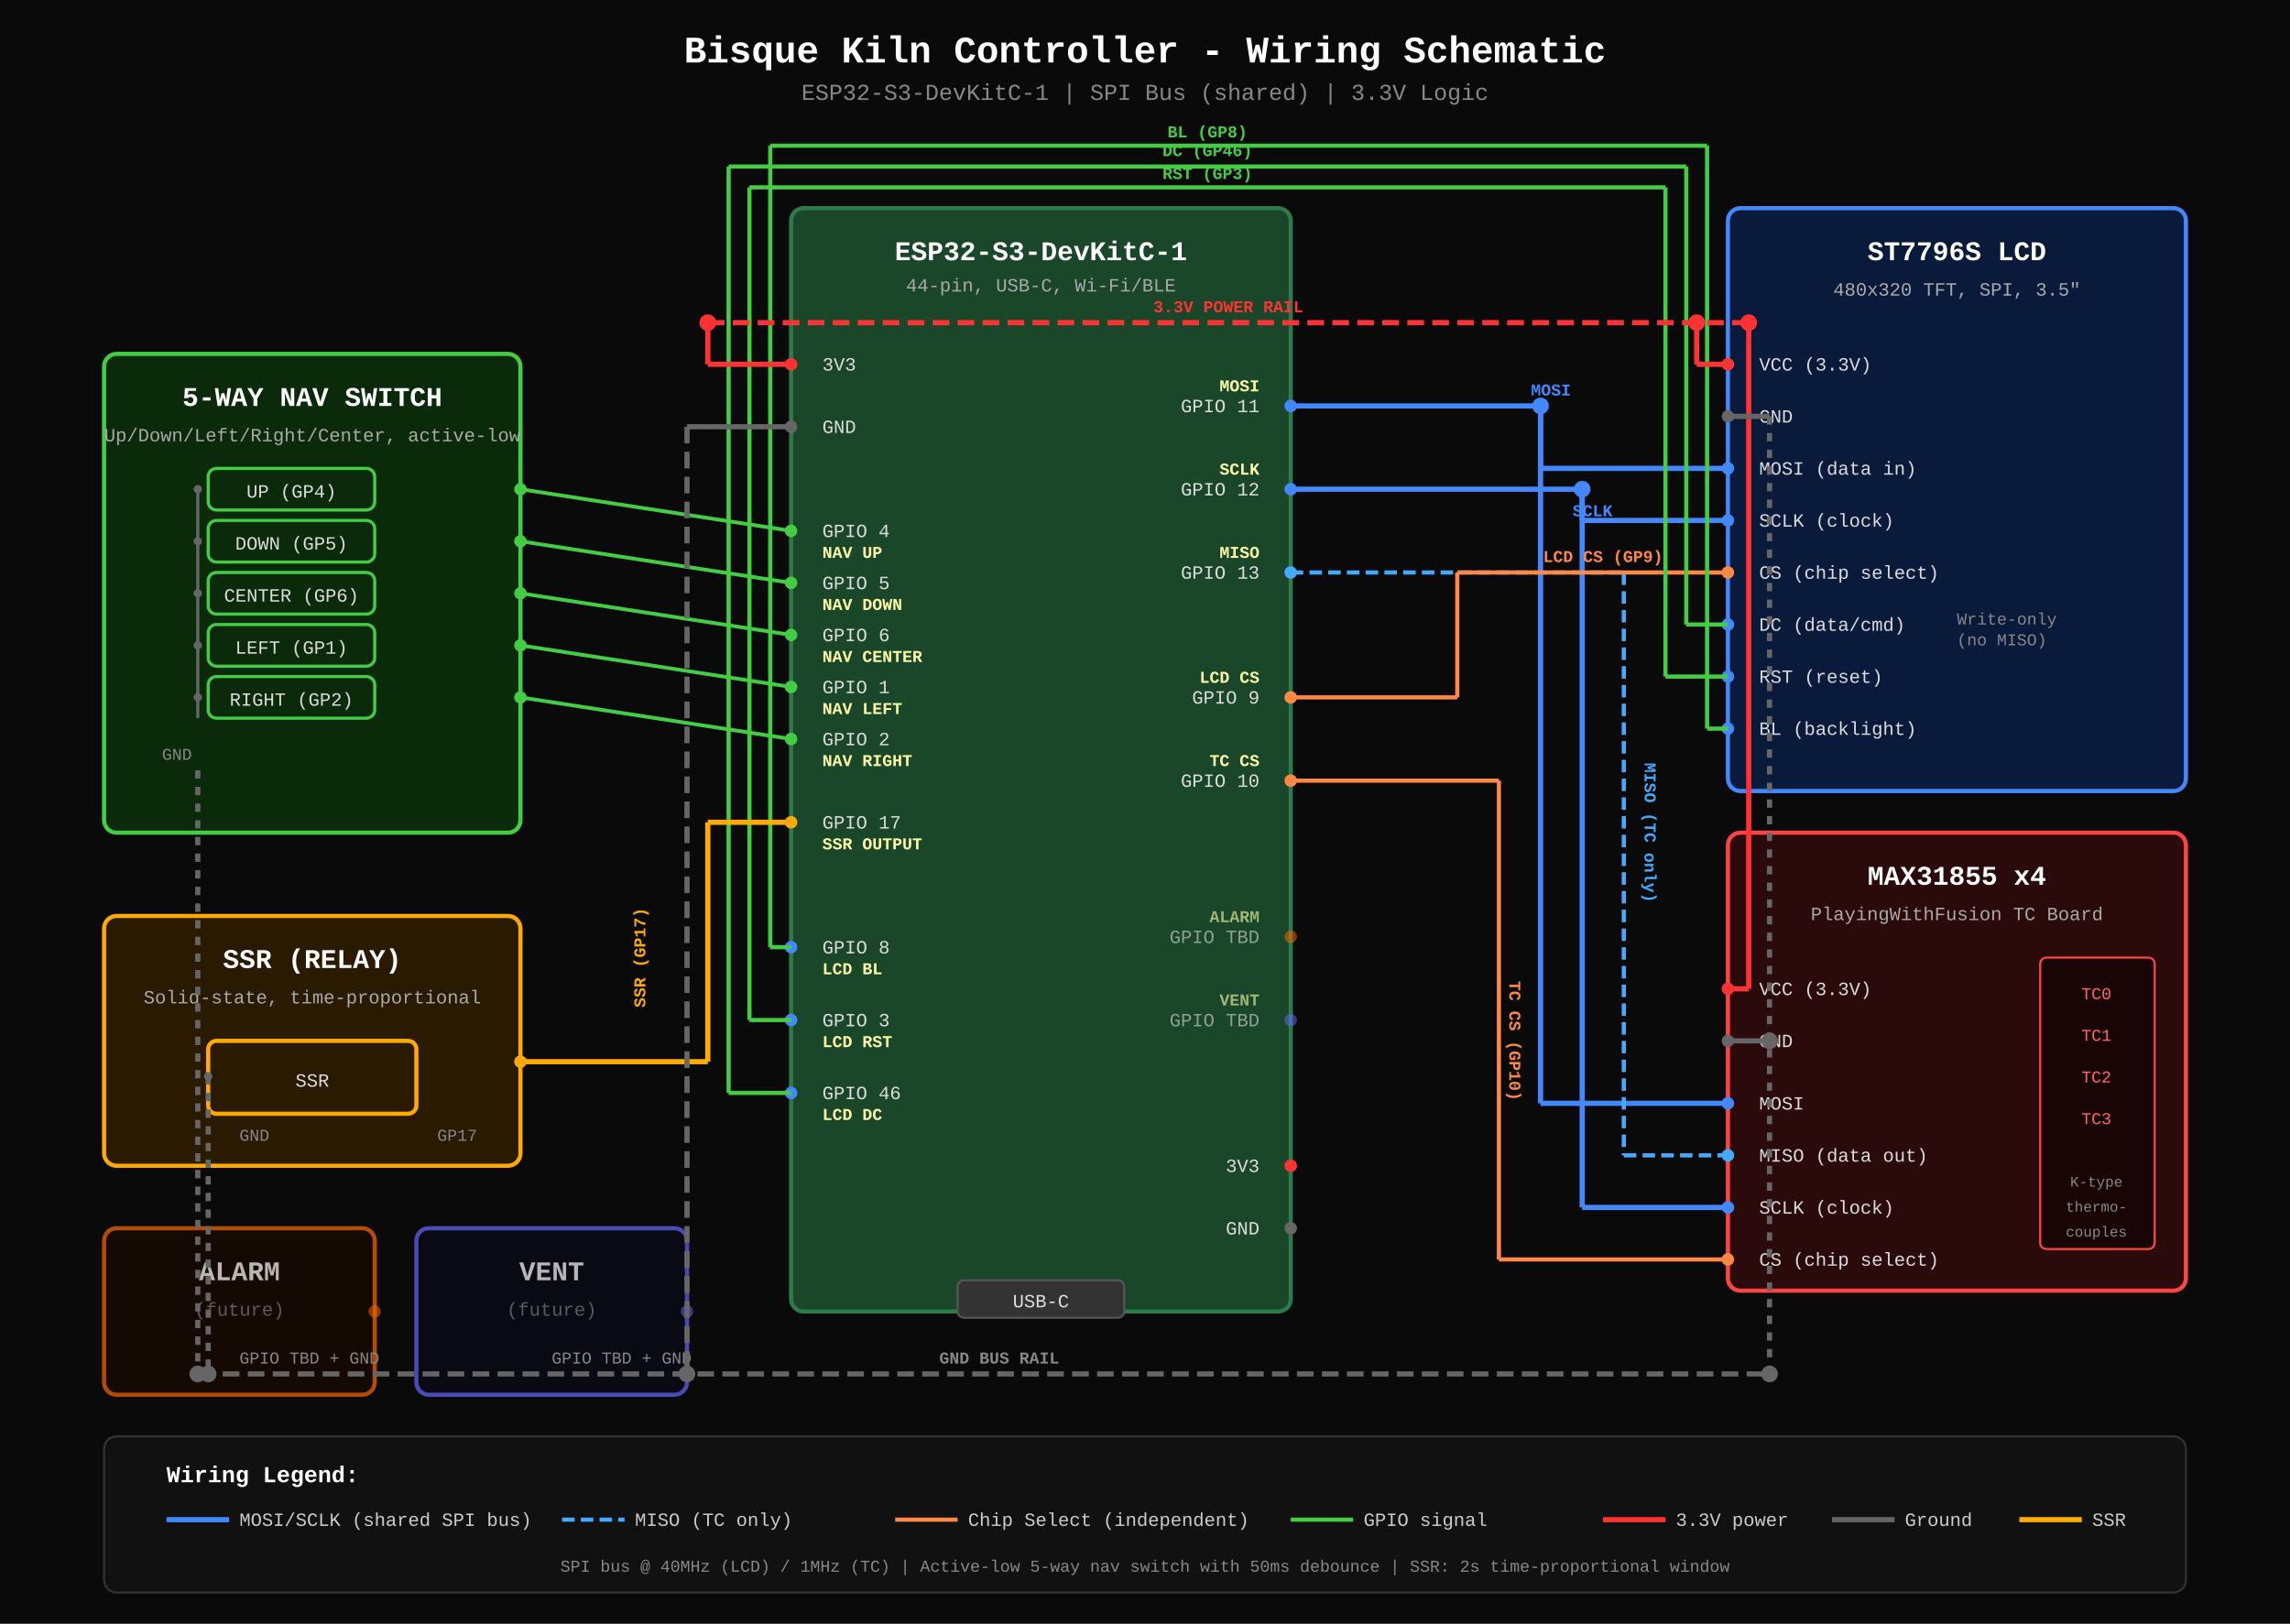
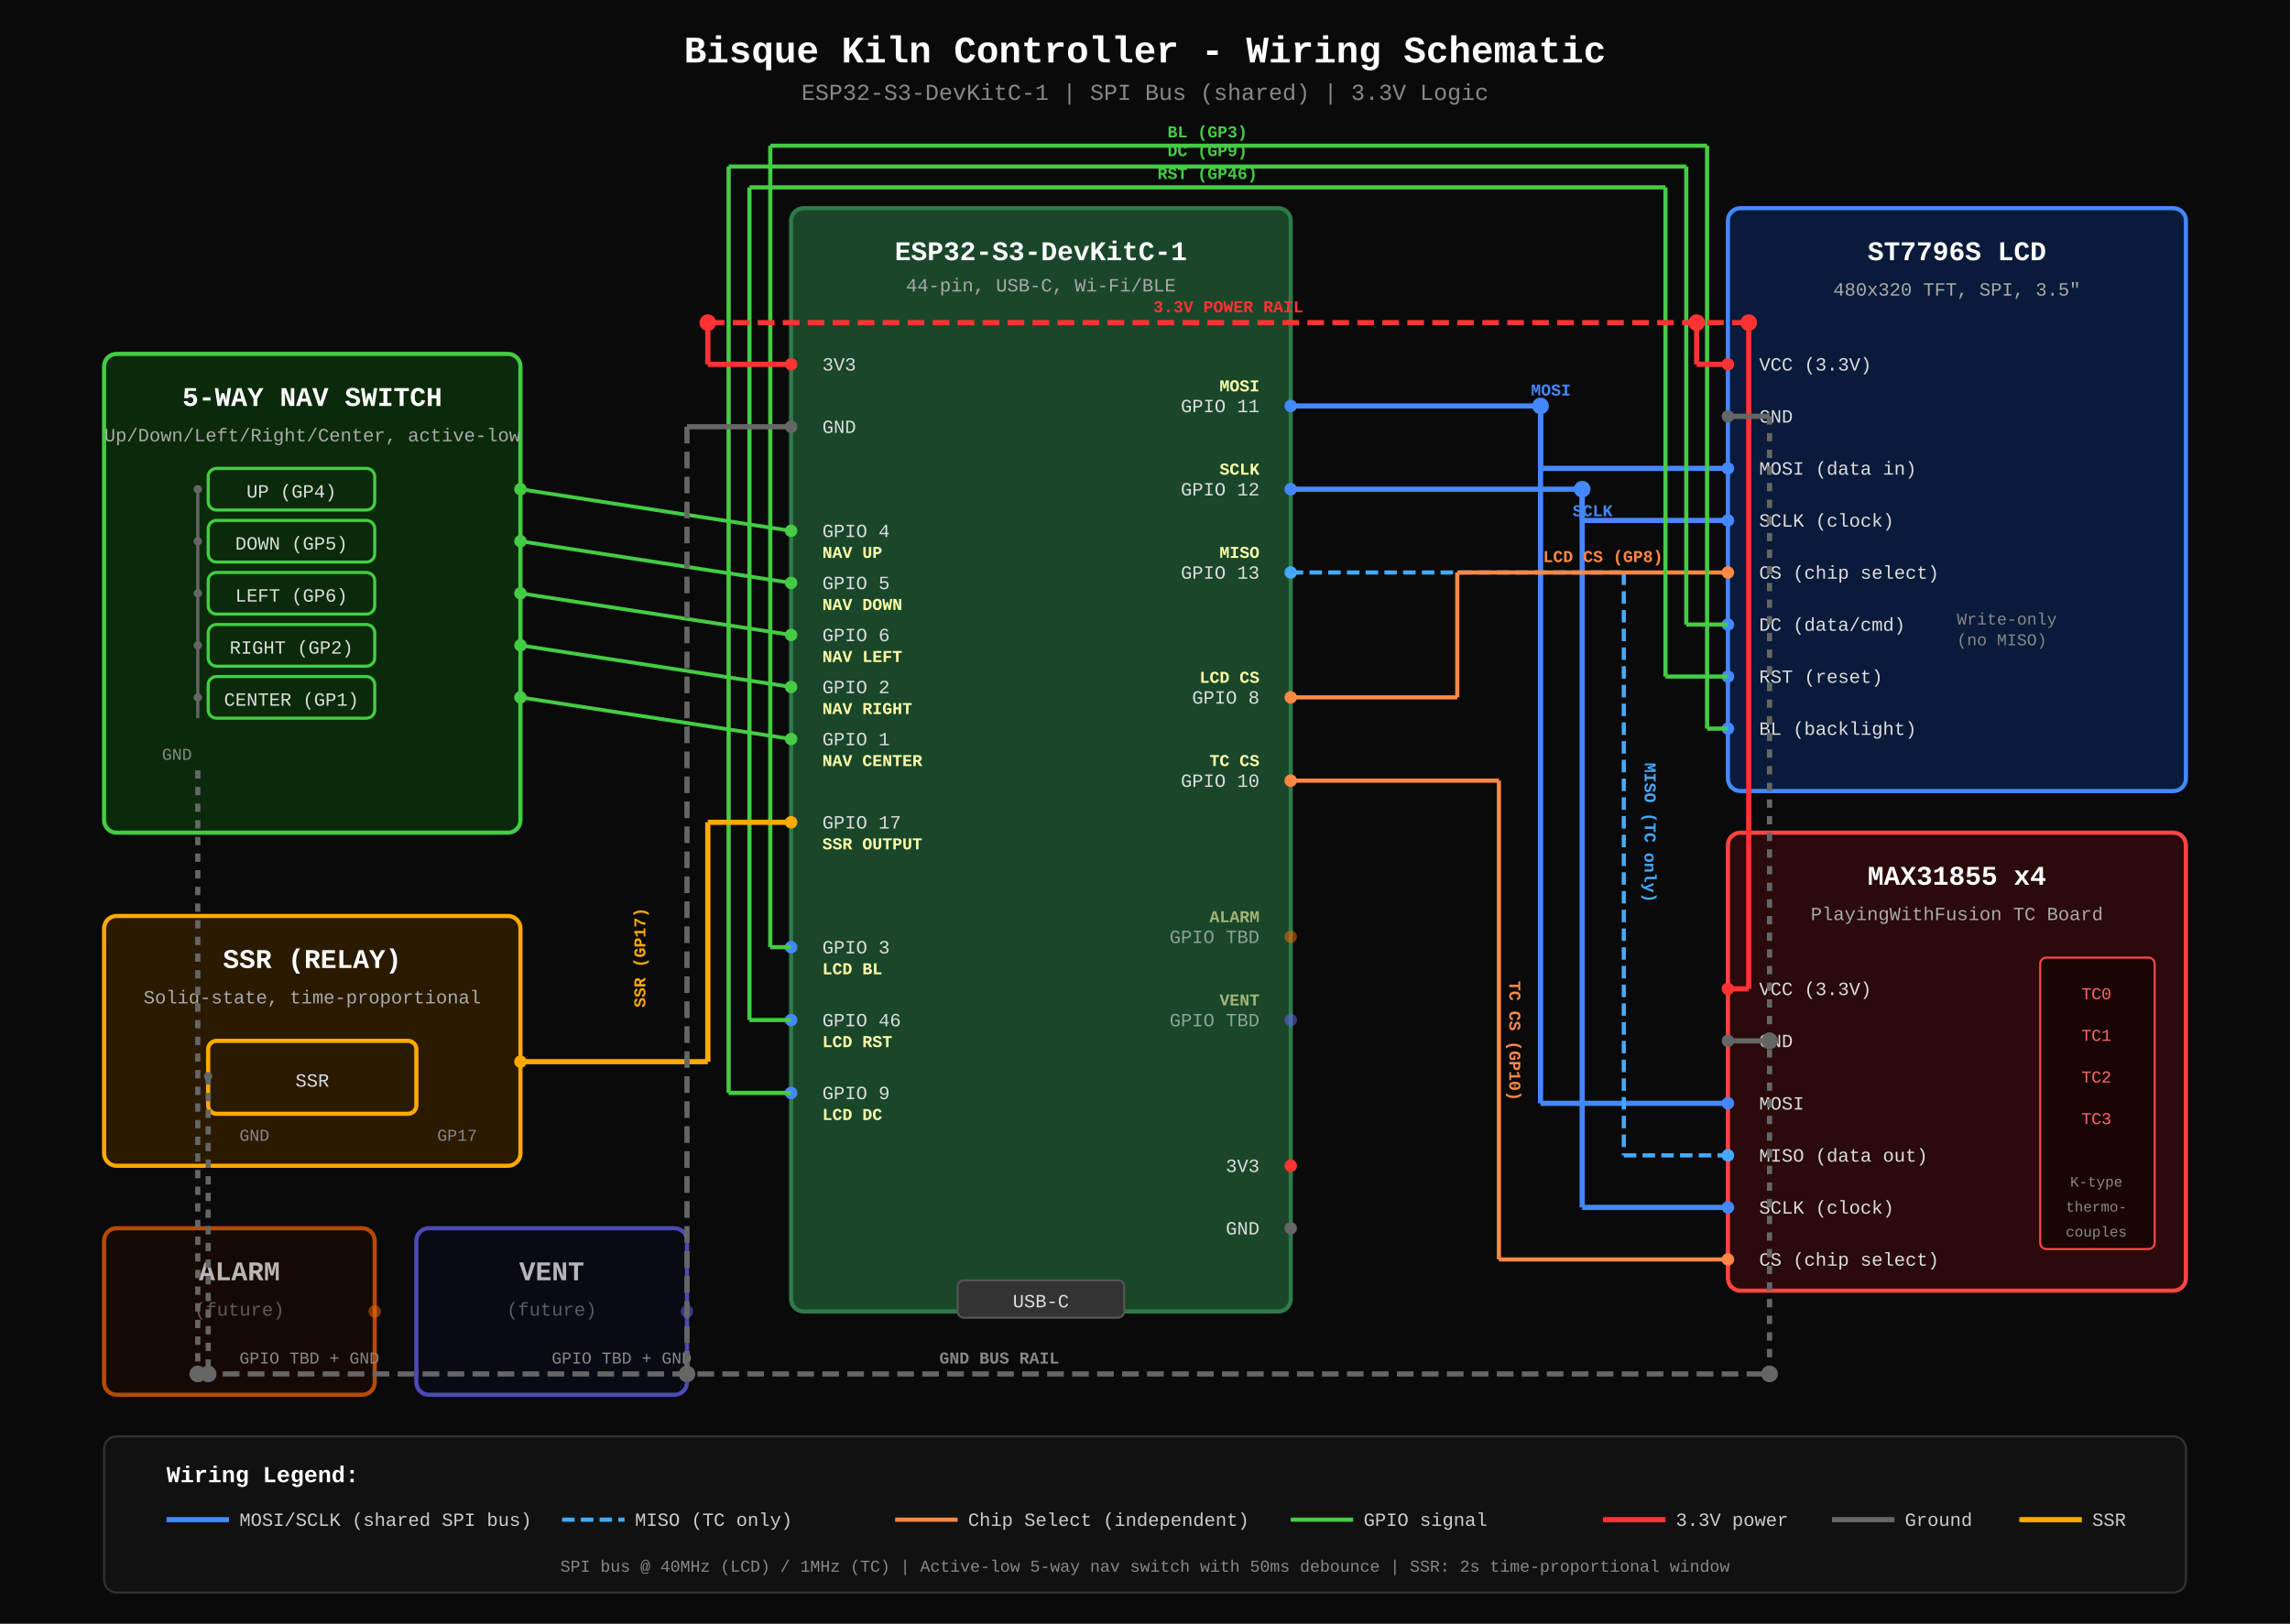
<svg xmlns="http://www.w3.org/2000/svg" viewBox="0 0 1100 780" font-family="'Courier New', monospace">
  <defs>
    <style>
      .bg { fill: #0a0a0a; }
      .title { font-size: 18px; fill: #fff; text-anchor: middle; font-weight: bold; }
      .subtitle { font-size: 11px; fill: #888; text-anchor: middle; }
      .comp-box { stroke-width: 2; rx: 6; }
      .comp-label { font-size: 13px; fill: #fff; text-anchor: middle; font-weight: bold; }
      .comp-sublabel { font-size: 9px; fill: #aaa; text-anchor: middle; }
      .pin-text { font-size: 9px; fill: #ddd; }
      .pin-text-r { font-size: 9px; fill: #ddd; text-anchor: end; }
      .pin-text-c { font-size: 9px; fill: #ddd; text-anchor: middle; }
      .gpio-text { font-size: 8px; fill: #ffa; font-weight: bold; }
      .gpio-text-r { font-size: 8px; fill: #ffa; font-weight: bold; text-anchor: end; }
      .wire-spi { stroke: #4488ff; stroke-width: 2.5; fill: none; }
      .wire-spi-miso { stroke: #44aaff; stroke-width: 2; fill: none; stroke-dasharray: 6,3; }
      .wire-cs { stroke: #ff8844; stroke-width: 2; fill: none; }
      .wire-gpio { stroke: #44cc44; stroke-width: 2; fill: none; }
      .wire-pwr { stroke: #ff3333; stroke-width: 2.5; fill: none; }
      .wire-gnd { stroke: #666; stroke-width: 2.5; fill: none; }
      .wire-btn { stroke: #44cc44; stroke-width: 1.8; fill: none; }
      .wire-ssr { stroke: #ffaa00; stroke-width: 2.5; fill: none; }
      .wire-label { font-size: 8px; text-anchor: middle; font-weight: bold; }
      .bus-line { stroke-width: 4; fill: none; }
      .bus-spi { stroke: #4488ff; }
      .bus-pwr { stroke: #ff3333; }
      .bus-gnd { stroke: #666; }
      .node { r: 4; }
      .node-spi { fill: #4488ff; }
      .node-pwr { fill: #ff3333; }
      .node-gnd { fill: #666; }
      .node-cs { fill: #ff8844; }
      .legend-box { fill: #111; stroke: #333; stroke-width: 1; rx: 6; }
      .legend-text { font-size: 9px; fill: #ccc; }
      .legend-title { font-size: 11px; fill: #fff; font-weight: bold; }
      .note { font-size: 8px; fill: #888; }
      .pin-dot { r: 3; }
    </style>
    <marker id="arr" markerWidth="8" markerHeight="6" refX="8" refY="3" orient="auto">
      <path d="M0,0 L8,3 L0,6 Z" fill="#888" />
    </marker>
  </defs>
  <rect width="1100" height="780" class="bg" />
  <text x="550" y="30" class="title">Bisque Kiln Controller - Wiring Schematic</text>
  <text x="550" y="48" class="subtitle">ESP32-S3-DevKitC-1 | SPI Bus (shared) | 3.3V Logic</text>
  <rect x="380" y="100" width="240" height="530" class="comp-box" fill="#1a472a" stroke="#2d7a4a" />
  <text x="500" y="125" class="comp-label">ESP32-S3-DevKitC-1</text>
  <text x="500" y="140" class="comp-sublabel">44-pin, USB-C, Wi-Fi/BLE</text>
  <g id="esp-left">
    <circle cx="380" cy="175" r="3" fill="#ff3333" />
    <text x="395" y="178" class="pin-text" fill="#ff8888">3V3</text>
    <circle cx="380" cy="205" r="3" fill="#666" />
    <text x="395" y="208" class="pin-text" fill="#999">GND</text>
    <circle cx="380" cy="255" r="3" fill="#44cc44" />
    <text x="395" y="258" class="pin-text">GPIO 4</text>
    <text x="395" y="268" class="gpio-text">NAV UP</text>
    <circle cx="380" cy="280" r="3" fill="#44cc44" />
    <text x="395" y="283" class="pin-text">GPIO 5</text>
    <text x="395" y="293" class="gpio-text">NAV DOWN</text>
    <circle cx="380" cy="305" r="3" fill="#44cc44" />
    <text x="395" y="308" class="pin-text">GPIO 6</text>
-     <text x="395" y="318" class="gpio-text">NAV CENTER</text>
+     <text x="395" y="318" class="gpio-text">NAV LEFT</text>
    <circle cx="380" cy="330" r="3" fill="#44cc44" />
-     <text x="395" y="333" class="pin-text">GPIO 1</text>
-     <text x="395" y="343" class="gpio-text">NAV LEFT</text>
+     <text x="395" y="333" class="pin-text">GPIO 2</text>
+     <text x="395" y="343" class="gpio-text">NAV RIGHT</text>
    <circle cx="380" cy="355" r="3" fill="#44cc44" />
-     <text x="395" y="358" class="pin-text">GPIO 2</text>
-     <text x="395" y="368" class="gpio-text">NAV RIGHT</text>
+     <text x="395" y="358" class="pin-text">GPIO 1</text>
+     <text x="395" y="368" class="gpio-text">NAV CENTER</text>
    <circle cx="380" cy="395" r="3" fill="#ffaa00" />
    <text x="395" y="398" class="pin-text">GPIO 17</text>
    <text x="395" y="408" class="gpio-text">SSR OUTPUT</text>
    <circle cx="380" cy="455" r="3" fill="#4488ff" />
-     <text x="395" y="458" class="pin-text">GPIO 8</text>
+     <text x="395" y="458" class="pin-text">GPIO 3</text>
    <text x="395" y="468" class="gpio-text">LCD BL</text>
    <circle cx="380" cy="490" r="3" fill="#4488ff" />
-     <text x="395" y="493" class="pin-text">GPIO 3</text>
+     <text x="395" y="493" class="pin-text">GPIO 46</text>
    <text x="395" y="503" class="gpio-text">LCD RST</text>
    <circle cx="380" cy="525" r="3" fill="#4488ff" />
-     <text x="395" y="528" class="pin-text">GPIO 46</text>
+     <text x="395" y="528" class="pin-text">GPIO 9</text>
    <text x="395" y="538" class="gpio-text">LCD DC</text>
  </g>
  <g id="esp-right">
    <circle cx="620" cy="195" r="3" fill="#4488ff" />
    <text x="605" y="198" class="pin-text-r">GPIO 11</text>
    <text x="605" y="188" class="gpio-text-r">MOSI</text>
    <circle cx="620" cy="235" r="3" fill="#4488ff" />
    <text x="605" y="238" class="pin-text-r">GPIO 12</text>
    <text x="605" y="228" class="gpio-text-r">SCLK</text>
    <circle cx="620" cy="275" r="3" fill="#44aaff" />
    <text x="605" y="278" class="pin-text-r">GPIO 13</text>
    <text x="605" y="268" class="gpio-text-r">MISO</text>
    <circle cx="620" cy="335" r="3" fill="#ff8844" />
-     <text x="605" y="338" class="pin-text-r">GPIO 9</text>
+     <text x="605" y="338" class="pin-text-r">GPIO 8</text>
    <text x="605" y="328" class="gpio-text-r">LCD CS</text>
    <circle cx="620" cy="375" r="3" fill="#ff8844" />
    <text x="605" y="378" class="pin-text-r">GPIO 10</text>
    <text x="605" y="368" class="gpio-text-r">TC CS</text>
    <circle cx="620" cy="450" r="3" fill="#ff6600" opacity="0.5" />
    <text x="605" y="453" class="pin-text-r" opacity="0.6">GPIO TBD</text>
    <text x="605" y="443" class="gpio-text-r" opacity="0.6">ALARM</text>
    <circle cx="620" cy="490" r="3" fill="#6666ff" opacity="0.5" />
    <text x="605" y="493" class="pin-text-r" opacity="0.6">GPIO TBD</text>
    <text x="605" y="483" class="gpio-text-r" opacity="0.6">VENT</text>
    <circle cx="620" cy="560" r="3" fill="#ff3333" />
    <text x="605" y="563" class="pin-text-r" fill="#ff8888">3V3</text>
    <circle cx="620" cy="590" r="3" fill="#666" />
    <text x="605" y="593" class="pin-text-r" fill="#999">GND</text>
  </g>
  <rect x="460" y="615" width="80" height="18" fill="#333" stroke="#555" rx="3" />
  <text x="500" y="628" class="pin-text-c" fill="#aaa">USB-C</text>
  <rect x="830" y="100" width="220" height="280" class="comp-box" fill="#0a1a3a" stroke="#4488ff" />
  <text x="940" y="125" class="comp-label" fill="#4488ff">ST7796S LCD</text>
  <text x="940" y="142" class="comp-sublabel">480x320 TFT, SPI, 3.5"</text>
  <circle cx="830" cy="175" r="3" fill="#ff3333" />
  <text x="845" y="178" class="pin-text" fill="#ff8888">VCC (3.3V)</text>
  <circle cx="830" cy="200" r="3" fill="#666" />
  <text x="845" y="203" class="pin-text" fill="#999">GND</text>
  <circle cx="830" cy="225" r="3" fill="#4488ff" />
  <text x="845" y="228" class="pin-text">MOSI (data in)</text>
  <circle cx="830" cy="250" r="3" fill="#4488ff" />
  <text x="845" y="253" class="pin-text">SCLK (clock)</text>
  <circle cx="830" cy="275" r="3" fill="#ff8844" />
  <text x="845" y="278" class="pin-text">CS (chip select)</text>
  <circle cx="830" cy="300" r="3" fill="#4488ff" />
  <text x="845" y="303" class="pin-text">DC (data/cmd)</text>
  <circle cx="830" cy="325" r="3" fill="#4488ff" />
  <text x="845" y="328" class="pin-text">RST (reset)</text>
  <circle cx="830" cy="350" r="3" fill="#4488ff" />
  <text x="845" y="353" class="pin-text">BL (backlight)</text>
  <text x="940" y="300" class="note">Write-only</text>
  <text x="940" y="310" class="note">(no MISO)</text>
  <rect x="830" y="400" width="220" height="220" class="comp-box" fill="#2a0a0a" stroke="#ff4444" />
  <text x="940" y="425" class="comp-label" fill="#ff4444">MAX31855 x4</text>
  <text x="940" y="442" class="comp-sublabel">PlayingWithFusion TC Board</text>
  <circle cx="830" cy="475" r="3" fill="#ff3333" />
  <text x="845" y="478" class="pin-text" fill="#ff8888">VCC (3.3V)</text>
  <circle cx="830" cy="500" r="3" fill="#666" />
  <text x="845" y="503" class="pin-text" fill="#999">GND</text>
  <circle cx="830" cy="530" r="3" fill="#4488ff" />
  <text x="845" y="533" class="pin-text">MOSI</text>
  <circle cx="830" cy="555" r="3" fill="#44aaff" />
  <text x="845" y="558" class="pin-text">MISO (data out)</text>
  <circle cx="830" cy="580" r="3" fill="#4488ff" />
  <text x="845" y="583" class="pin-text">SCLK (clock)</text>
  <circle cx="830" cy="605" r="3" fill="#ff8844" />
  <text x="845" y="608" class="pin-text">CS (chip select)</text>
  <rect x="980" y="460" width="55" height="140" fill="#1a0505" stroke="#ff4444" stroke-width="1" rx="3" />
  <text x="1007" y="480" font-size="8" fill="#ff6666" text-anchor="middle">TC0</text>
  <text x="1007" y="500" font-size="8" fill="#ff6666" text-anchor="middle">TC1</text>
  <text x="1007" y="520" font-size="8" fill="#ff6666" text-anchor="middle">TC2</text>
  <text x="1007" y="540" font-size="8" fill="#ff6666" text-anchor="middle">TC3</text>
  <text x="1007" y="570" font-size="7" fill="#888" text-anchor="middle">K-type</text>
  <text x="1007" y="582" font-size="7" fill="#888" text-anchor="middle">thermo-</text>
  <text x="1007" y="594" font-size="7" fill="#888" text-anchor="middle">couples</text>
  <rect x="50" y="170" width="200" height="230" class="comp-box" fill="#0a2a0a" stroke="#44cc44" />
  <text x="150" y="195" class="comp-label" fill="#44cc44">5-WAY NAV SWITCH</text>
  <text x="150" y="212" class="comp-sublabel">Up/Down/Left/Right/Center, active-low</text>
  <g transform="translate(100, 225)">
    <rect x="0" y="0" width="80" height="20" fill="none" stroke="#44cc44" stroke-width="1.5" rx="4" />
    <text x="40" y="14" class="pin-text-c" fill="#44cc44">UP (GP4)</text>
  </g>
  <g transform="translate(100, 250)">
    <rect x="0" y="0" width="80" height="20" fill="none" stroke="#44cc44" stroke-width="1.5" rx="4" />
    <text x="40" y="14" class="pin-text-c" fill="#44cc44">DOWN (GP5)</text>
  </g>
  <g transform="translate(100, 275)">
    <rect x="0" y="0" width="80" height="20" fill="none" stroke="#44cc44" stroke-width="1.5" rx="4" />
-     <text x="40" y="14" class="pin-text-c" fill="#44cc44">CENTER (GP6)</text>
+     <text x="40" y="14" class="pin-text-c" fill="#44cc44">LEFT (GP6)</text>
  </g>
  <g transform="translate(100, 300)">
    <rect x="0" y="0" width="80" height="20" fill="none" stroke="#44cc44" stroke-width="1.5" rx="4" />
-     <text x="40" y="14" class="pin-text-c" fill="#44cc44">LEFT (GP1)</text>
+     <text x="40" y="14" class="pin-text-c" fill="#44cc44">RIGHT (GP2)</text>
  </g>
  <g transform="translate(100, 325)">
    <rect x="0" y="0" width="80" height="20" fill="none" stroke="#44cc44" stroke-width="1.5" rx="4" />
-     <text x="40" y="14" class="pin-text-c" fill="#44cc44">RIGHT (GP2)</text>
+     <text x="40" y="14" class="pin-text-c" fill="#44cc44">CENTER (GP1)</text>
  </g>
  <line x1="95" y1="235" x2="95" y2="345" stroke="#666" stroke-width="1.5" />
  <circle cx="95" cy="235" r="2" fill="#666" />
  <circle cx="95" cy="260" r="2" fill="#666" />
  <circle cx="95" cy="285" r="2" fill="#666" />
  <circle cx="95" cy="310" r="2" fill="#666" />
  <circle cx="95" cy="335" r="2" fill="#666" />
  <text x="85" y="365" class="note" text-anchor="middle">GND</text>
  <circle cx="250" cy="235" r="3" fill="#44cc44" />
  <circle cx="250" cy="260" r="3" fill="#44cc44" />
  <circle cx="250" cy="285" r="3" fill="#44cc44" />
  <circle cx="250" cy="310" r="3" fill="#44cc44" />
  <circle cx="250" cy="335" r="3" fill="#44cc44" />
  <rect x="50" y="440" width="200" height="120" class="comp-box" fill="#2a1a00" stroke="#ffaa00" />
  <text x="150" y="465" class="comp-label" fill="#ffaa00">SSR (RELAY)</text>
  <text x="150" y="482" class="comp-sublabel">Solid-state, time-proportional</text>
  <rect x="100" y="500" width="100" height="35" fill="none" stroke="#ffaa00" stroke-width="2" rx="4" />
  <text x="150" y="522" class="pin-text-c" fill="#ffaa00">SSR</text>
  <circle cx="250" cy="510" r="3" fill="#ffaa00" />
  <text x="115" y="548" class="note">GND</text>
  <circle cx="100" cy="517" r="2" fill="#666" />
  <text x="210" y="548" class="note">GP17</text>
  <rect x="50" y="590" width="130" height="80" class="comp-box" fill="#1a0a00" stroke="#ff6600" opacity="0.7" />
  <text x="115" y="615" class="comp-label" fill="#ff6600" opacity="0.7">ALARM</text>
  <text x="115" y="632" class="comp-sublabel" opacity="0.5">(future)</text>
  <circle cx="180" cy="630" r="3" fill="#ff6600" opacity="0.5" />
  <text x="115" y="655" class="note">GPIO TBD + GND</text>
  <rect x="200" y="590" width="130" height="80" class="comp-box" fill="#0a0a1a" stroke="#6666ff" opacity="0.7" />
  <text x="265" y="615" class="comp-label" fill="#6666ff" opacity="0.7">VENT</text>
  <text x="265" y="632" class="comp-sublabel" opacity="0.5">(future)</text>
  <circle cx="330" cy="630" r="3" fill="#6666ff" opacity="0.5" />
  <text x="265" y="655" class="note">GPIO TBD + GND</text>
  <line x1="620" y1="195" x2="740" y2="195" class="wire-spi" />
  <circle cx="740" cy="195" r="4" class="node node-spi" />
  <line x1="740" y1="195" x2="740" y2="225" class="wire-spi" />
  <line x1="740" y1="225" x2="830" y2="225" class="wire-spi" />
  <line x1="740" y1="195" x2="740" y2="530" class="wire-spi" />
  <line x1="740" y1="530" x2="830" y2="530" class="wire-spi" />
  <text x="745" y="190" class="wire-label" fill="#4488ff" text-anchor="start">MOSI</text>
  <line x1="620" y1="235" x2="760" y2="235" class="wire-spi" />
  <circle cx="760" cy="235" r="4" class="node node-spi" />
  <line x1="760" y1="235" x2="760" y2="250" class="wire-spi" />
  <line x1="760" y1="250" x2="830" y2="250" class="wire-spi" />
  <line x1="760" y1="235" x2="760" y2="580" class="wire-spi" />
  <line x1="760" y1="580" x2="830" y2="580" class="wire-spi" />
  <text x="765" y="248" class="wire-label" fill="#4488ff" text-anchor="start">SCLK</text>
  <line x1="620" y1="275" x2="780" y2="275" class="wire-spi-miso" />
  <line x1="780" y1="275" x2="780" y2="555" class="wire-spi-miso" />
  <line x1="780" y1="555" x2="830" y2="555" class="wire-spi-miso" />
  <text x="790" y="400" class="wire-label" fill="#44aaff" text-anchor="start" transform="rotate(90, 790, 400)">MISO (TC only)</text>
  <line x1="620" y1="335" x2="700" y2="335" class="wire-cs" />
  <line x1="700" y1="335" x2="700" y2="275" class="wire-cs" />
  <line x1="700" y1="275" x2="830" y2="275" class="wire-cs" />
-   <text x="770" y="270" class="wire-label" fill="#ff8844">LCD CS (GP9)</text>
+   <text x="770" y="270" class="wire-label" fill="#ff8844">LCD CS (GP8)</text>
  <line x1="620" y1="375" x2="720" y2="375" class="wire-cs" />
  <line x1="720" y1="375" x2="720" y2="605" class="wire-cs" />
  <line x1="720" y1="605" x2="830" y2="605" class="wire-cs" />
  <text x="725" y="500" class="wire-label" fill="#ff8844" text-anchor="start" transform="rotate(90, 725, 500)">TC CS (GP10)</text>
  <line x1="380" y1="525" x2="350" y2="525" class="wire-gpio" />
  <line x1="350" y1="525" x2="350" y2="80" class="wire-gpio" />
  <line x1="350" y1="80" x2="810" y2="80" class="wire-gpio" />
  <line x1="810" y1="80" x2="810" y2="300" class="wire-gpio" />
  <line x1="810" y1="300" x2="830" y2="300" class="wire-gpio" />
-   <text x="580" y="75" class="wire-label" fill="#44cc44">DC (GP46)</text>
+   <text x="580" y="75" class="wire-label" fill="#44cc44">DC (GP9)</text>
  <line x1="380" y1="490" x2="360" y2="490" class="wire-gpio" />
  <line x1="360" y1="490" x2="360" y2="90" class="wire-gpio" />
  <line x1="360" y1="90" x2="800" y2="90" class="wire-gpio" />
  <line x1="800" y1="90" x2="800" y2="325" class="wire-gpio" />
  <line x1="800" y1="325" x2="830" y2="325" class="wire-gpio" />
-   <text x="580" y="86" class="wire-label" fill="#44cc44">RST (GP3)</text>
+   <text x="580" y="86" class="wire-label" fill="#44cc44">RST (GP46)</text>
  <line x1="380" y1="455" x2="370" y2="455" class="wire-gpio" />
  <line x1="370" y1="455" x2="370" y2="70" class="wire-gpio" />
  <line x1="370" y1="70" x2="820" y2="70" class="wire-gpio" />
  <line x1="820" y1="70" x2="820" y2="350" class="wire-gpio" />
  <line x1="820" y1="350" x2="830" y2="350" class="wire-gpio" />
-   <text x="580" y="66" class="wire-label" fill="#44cc44">BL (GP8)</text>
+   <text x="580" y="66" class="wire-label" fill="#44cc44">BL (GP3)</text>
  <line x1="250" y1="235" x2="380" y2="255" class="wire-btn" />
  <line x1="250" y1="260" x2="380" y2="280" class="wire-btn" />
  <line x1="250" y1="285" x2="380" y2="305" class="wire-btn" />
  <line x1="250" y1="310" x2="380" y2="330" class="wire-btn" />
  <line x1="250" y1="335" x2="380" y2="355" class="wire-btn" />
  <line x1="250" y1="510" x2="340" y2="510" class="wire-ssr" />
  <line x1="340" y1="510" x2="340" y2="395" class="wire-ssr" />
  <line x1="340" y1="395" x2="380" y2="395" class="wire-ssr" />
  <text x="310" y="460" class="wire-label" fill="#ffaa00" transform="rotate(-90, 310, 460)">SSR (GP17)</text>
  <line x1="380" y1="175" x2="340" y2="175" class="wire-pwr" />
  <line x1="340" y1="175" x2="340" y2="155" class="wire-pwr" />
  <line x1="340" y1="155" x2="840" y2="155" class="wire-pwr" stroke-dasharray="8,4" />
  <circle cx="340" cy="155" r="4" class="node node-pwr" />
  <line x1="815" y1="155" x2="815" y2="175" class="wire-pwr" />
  <line x1="815" y1="175" x2="830" y2="175" class="wire-pwr" />
  <circle cx="815" cy="155" r="4" class="node node-pwr" />
  <line x1="840" y1="155" x2="840" y2="475" class="wire-pwr" />
  <line x1="840" y1="475" x2="830" y2="475" class="wire-pwr" />
  <circle cx="840" cy="155" r="4" class="node node-pwr" />
  <text x="590" y="150" class="wire-label" fill="#ff3333">3.3V POWER RAIL</text>
  <line x1="380" y1="205" x2="330" y2="205" class="wire-gnd" />
  <line x1="330" y1="205" x2="330" y2="660" class="wire-gnd" stroke-dasharray="8,4" />
  <line x1="95" y1="370" x2="95" y2="660" class="wire-gnd" stroke-dasharray="4,4" />
  <line x1="95" y1="660" x2="850" y2="660" class="wire-gnd" stroke-dasharray="8,4" />
  <circle cx="330" cy="660" r="4" class="node node-gnd" />
  <circle cx="95" cy="660" r="4" class="node node-gnd" />
  <line x1="100" y1="517" x2="100" y2="660" class="wire-gnd" stroke-dasharray="4,4" />
  <circle cx="100" cy="660" r="4" class="node node-gnd" />
  <line x1="830" y1="200" x2="850" y2="200" class="wire-gnd" />
  <line x1="850" y1="200" x2="850" y2="660" class="wire-gnd" stroke-dasharray="4,4" />
  <circle cx="850" cy="660" r="4" class="node node-gnd" />
  <line x1="830" y1="500" x2="850" y2="500" class="wire-gnd" />
  <circle cx="850" cy="500" r="4" class="node node-gnd" />
  <text x="480" y="655" class="wire-label" fill="#888">GND BUS RAIL</text>
  <rect x="50" y="690" width="1000" height="75" class="legend-box" />
  <text x="80" y="712" class="legend-title">Wiring Legend:</text>
  <line x1="80" y1="730" x2="110" y2="730" class="wire-spi" />
  <text x="115" y="733" class="legend-text">MOSI/SCLK (shared SPI bus)</text>
  <line x1="270" y1="730" x2="300" y2="730" class="wire-spi-miso" />
  <text x="305" y="733" class="legend-text">MISO (TC only)</text>
  <line x1="430" y1="730" x2="460" y2="730" class="wire-cs" />
  <text x="465" y="733" class="legend-text">Chip Select (independent)</text>
  <line x1="620" y1="730" x2="650" y2="730" class="wire-gpio" />
  <text x="655" y="733" class="legend-text">GPIO signal</text>
  <line x1="770" y1="730" x2="800" y2="730" class="wire-pwr" />
  <text x="805" y="733" class="legend-text">3.3V power</text>
  <line x1="880" y1="730" x2="910" y2="730" class="wire-gnd" />
  <text x="915" y="733" class="legend-text">Ground</text>
  <line x1="970" y1="730" x2="1000" y2="730" class="wire-ssr" />
  <text x="1005" y="733" class="legend-text">SSR</text>
  <text x="550" y="755" class="note" text-anchor="middle">SPI bus @ 40MHz (LCD) / 1MHz (TC) | Active-low 5-way nav switch with 50ms debounce | SSR: 2s time-proportional window</text>
</svg>
